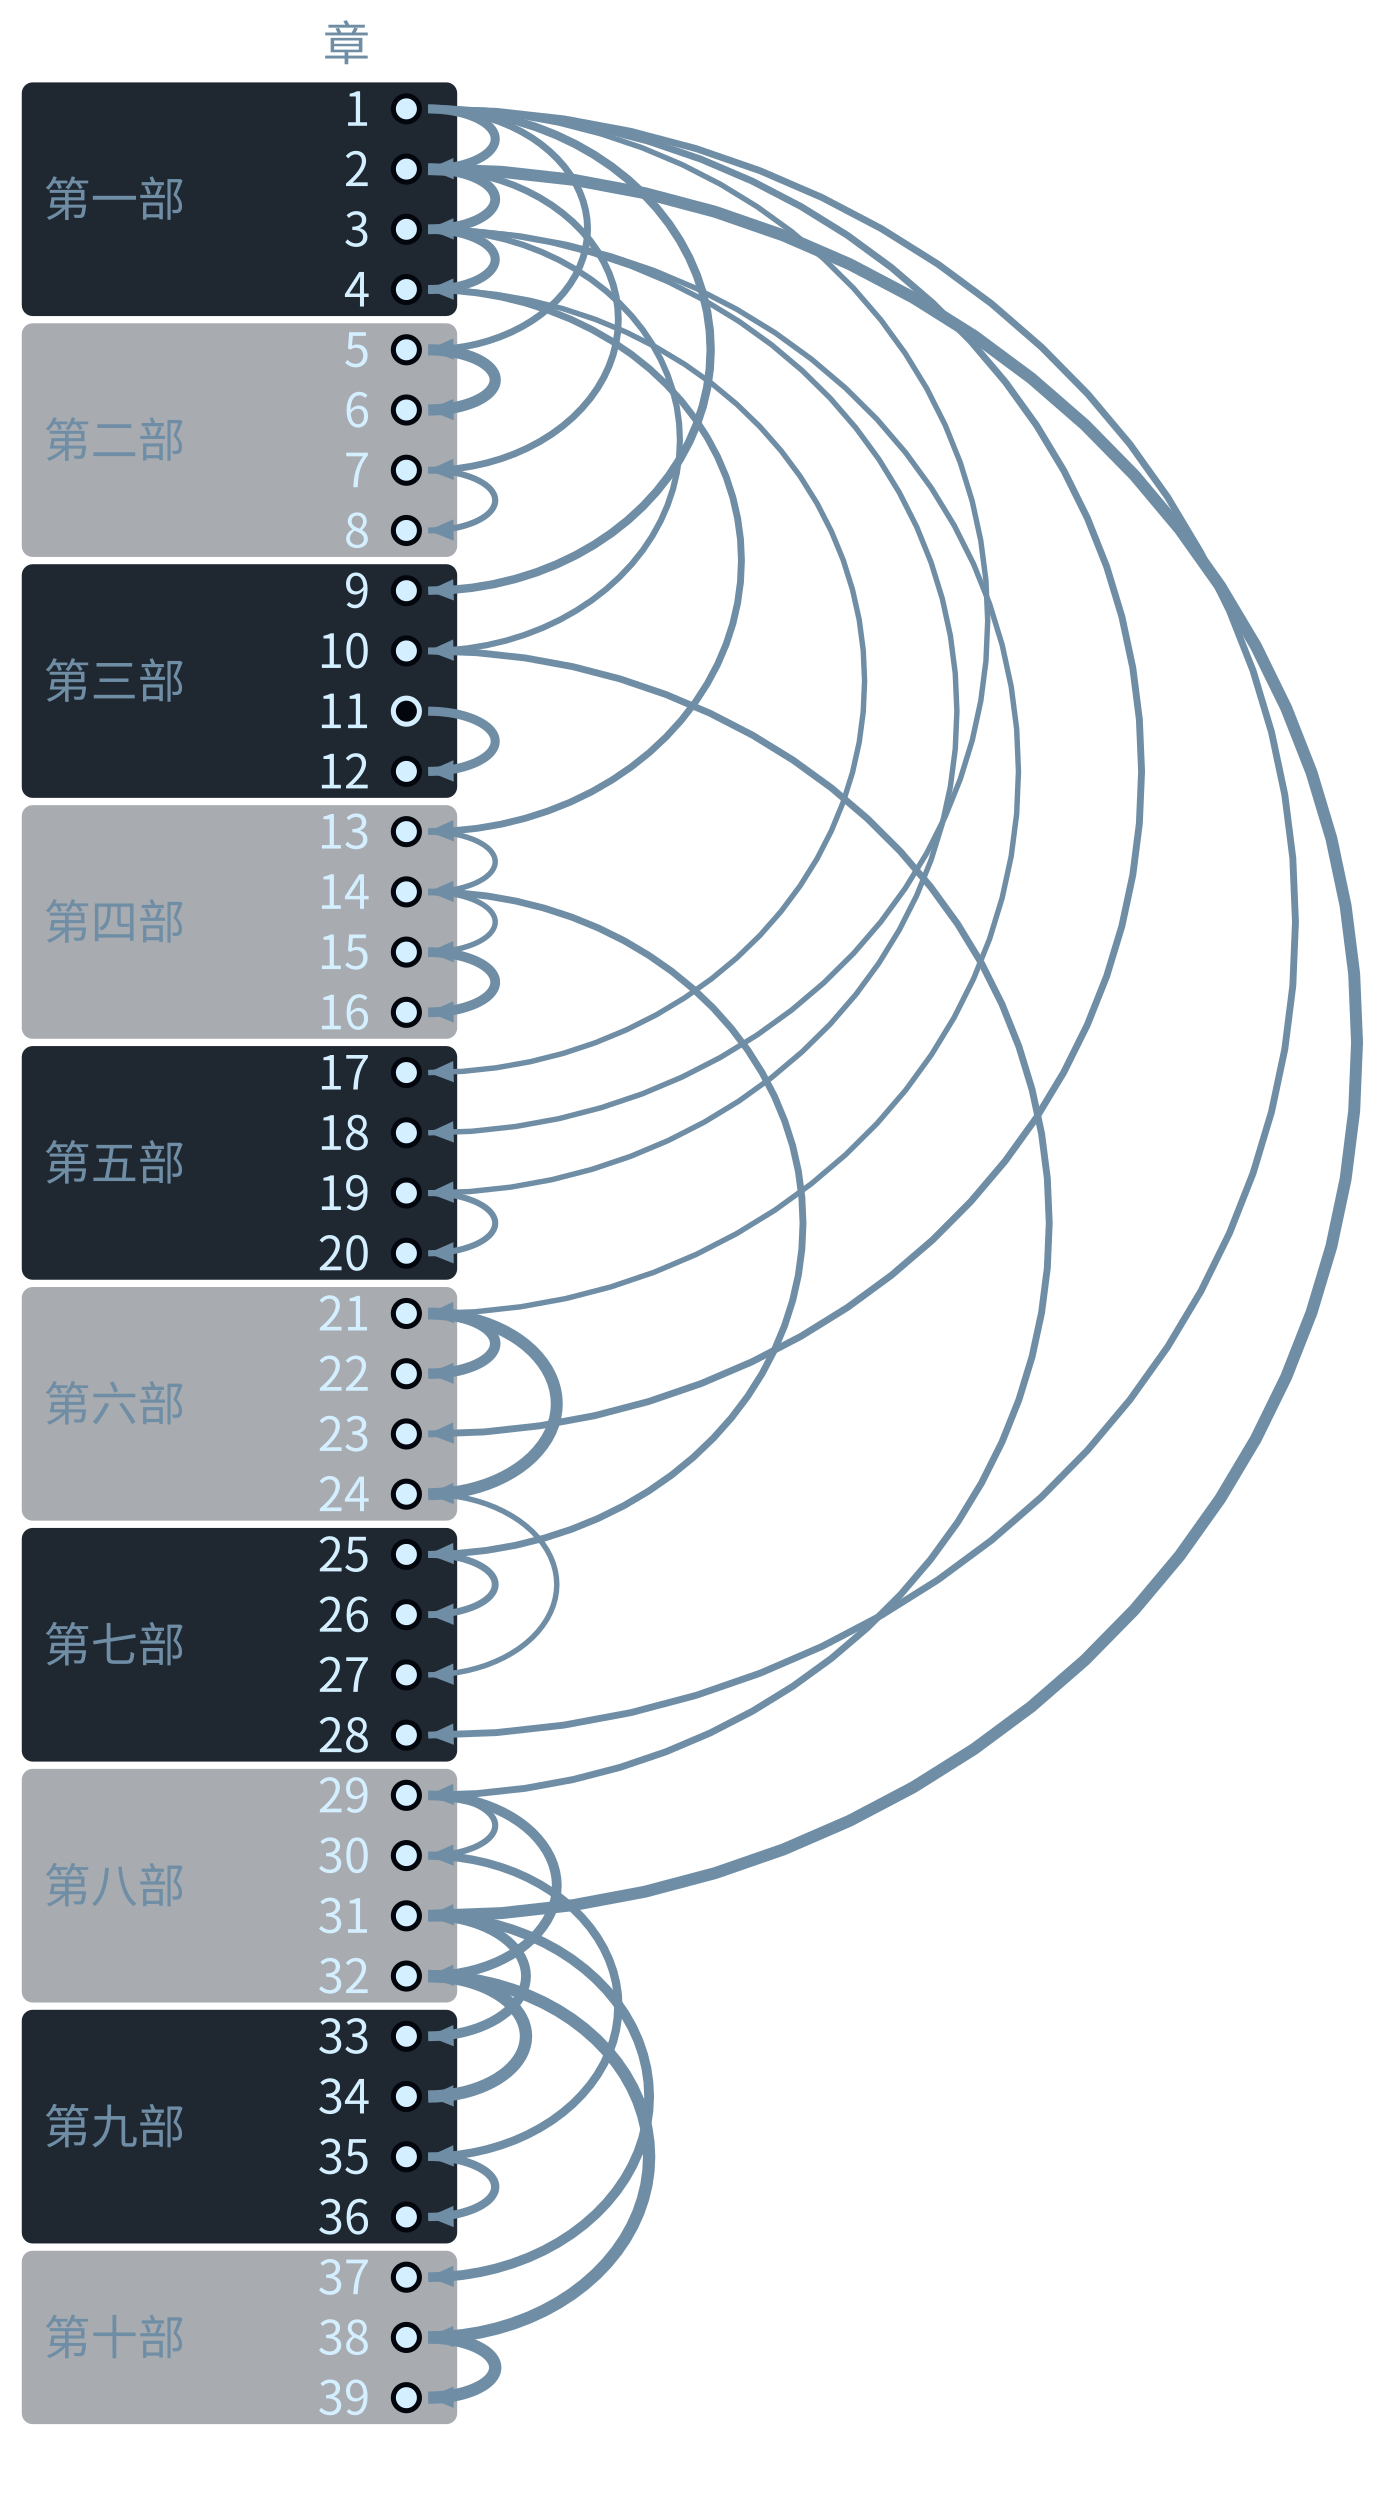
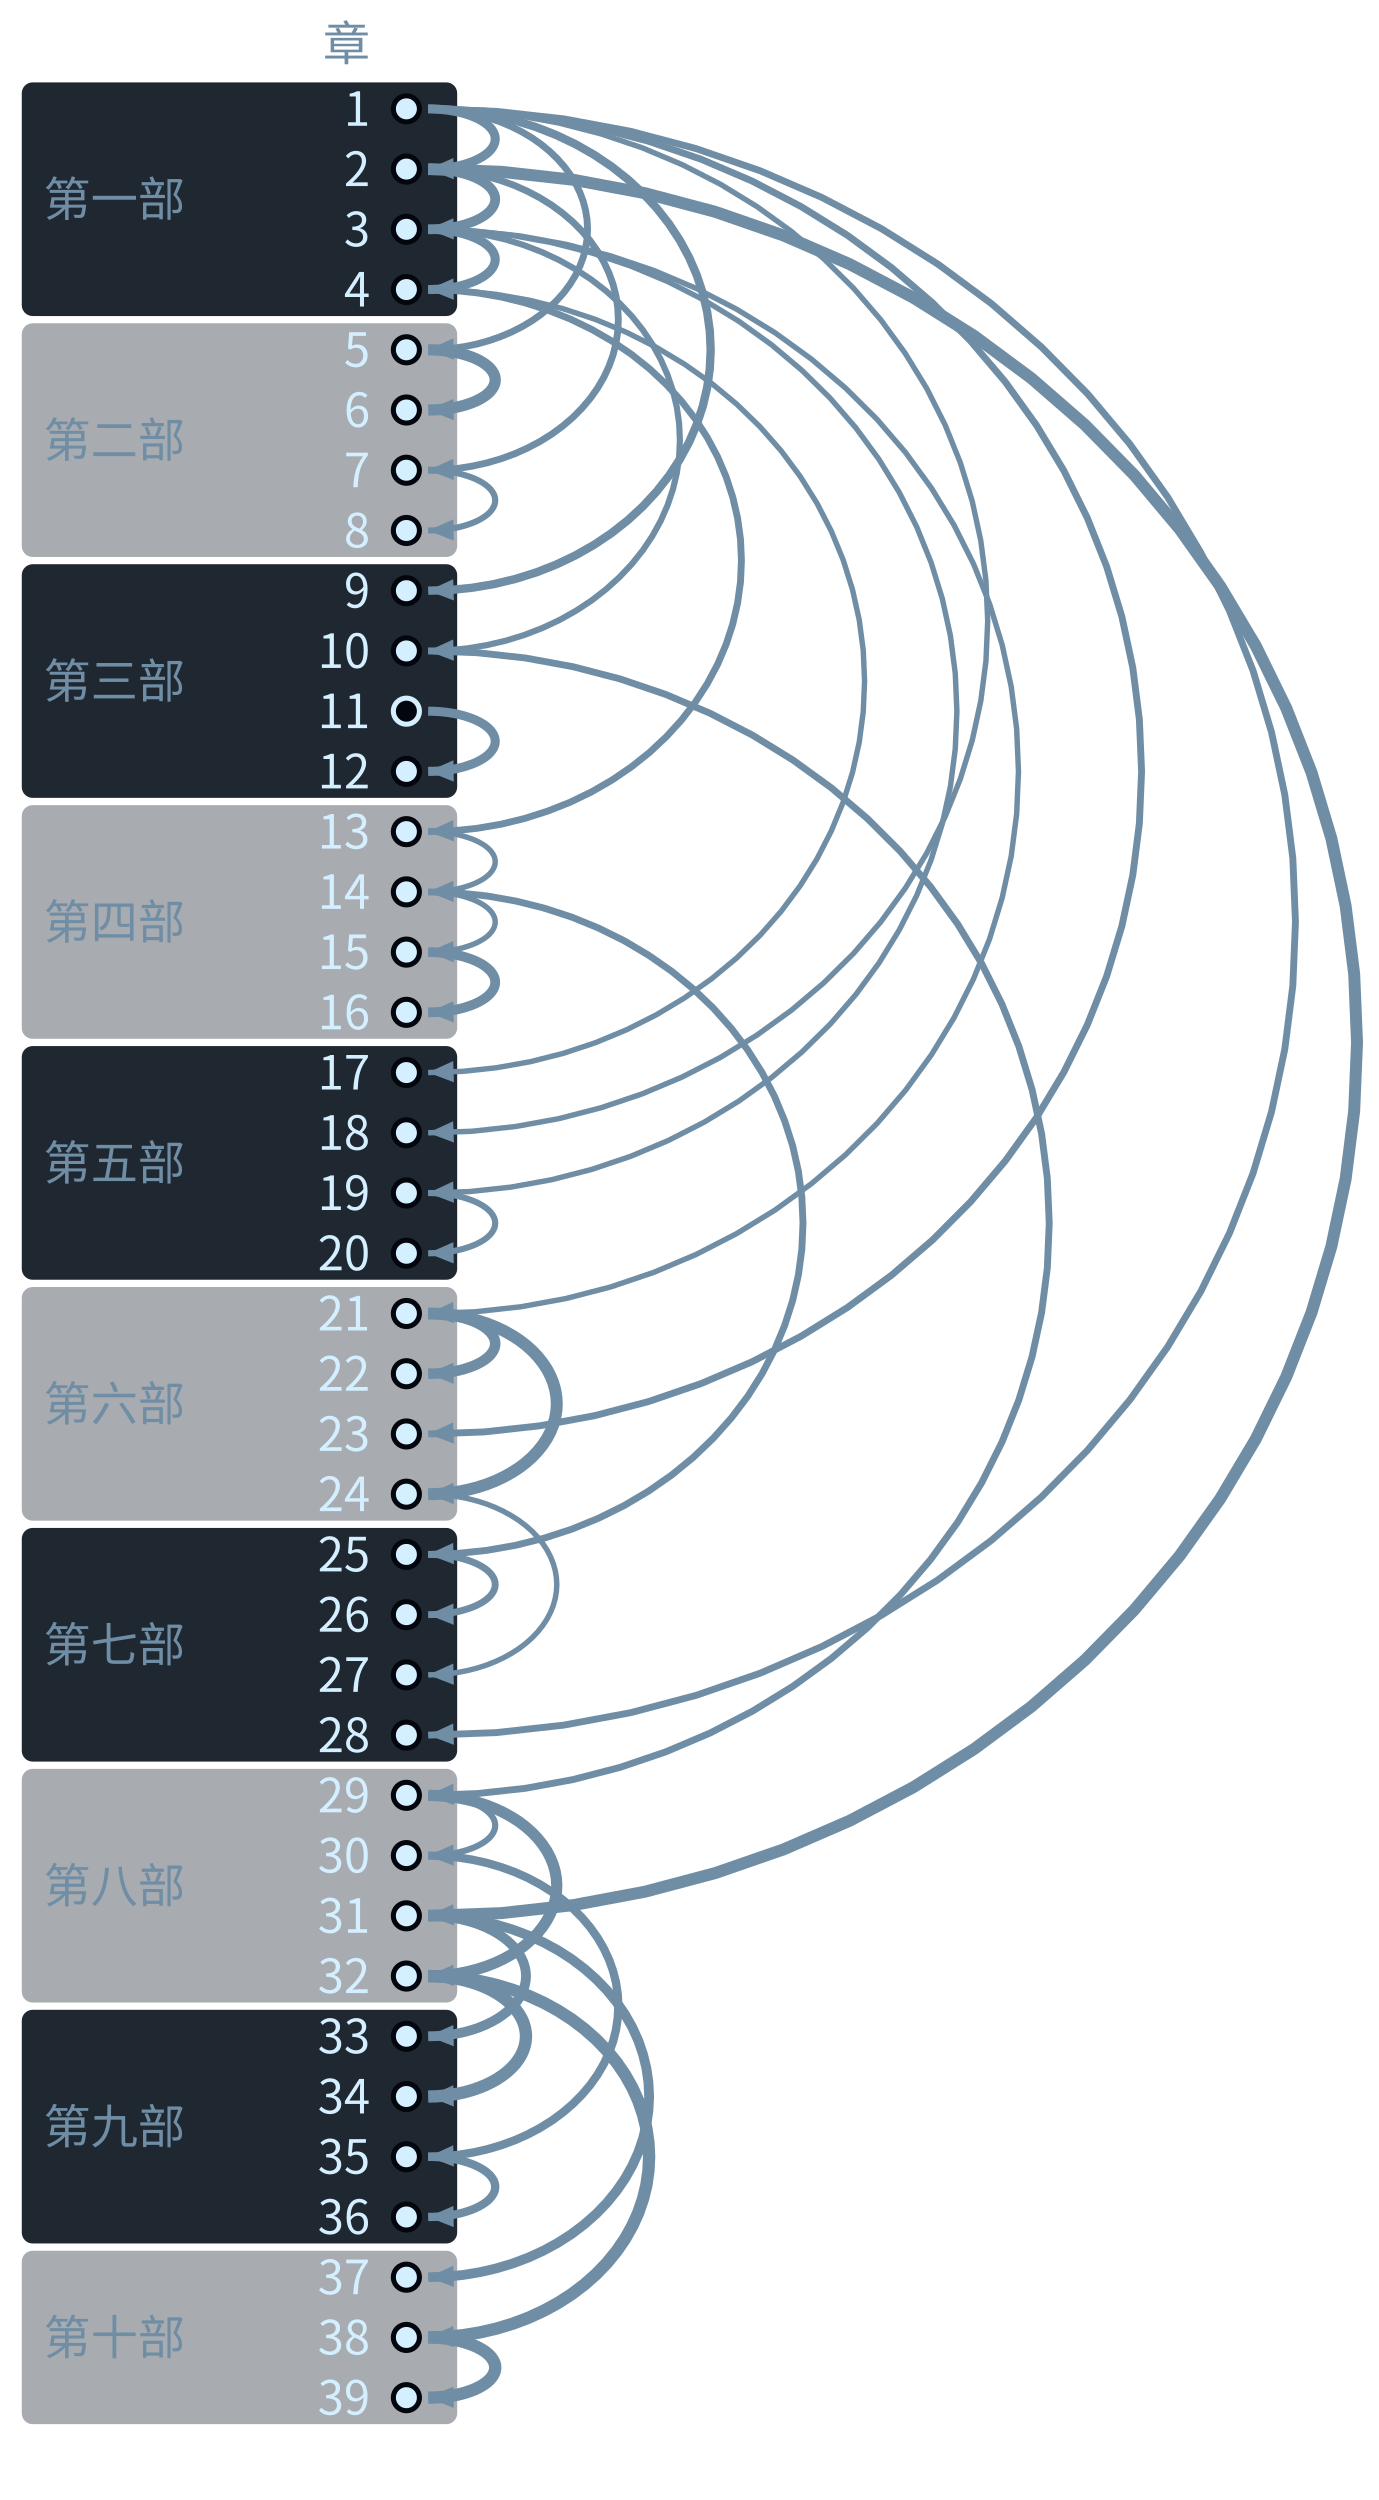
<svg xmlns="http://www.w3.org/2000/svg" class="tr-fig" data-tr-fig="coda-dependency-tree" data-lang="zh" viewBox="0 0 380 689" width="380" height="689" font-family="'Noto Sans SC', 'Noto Sans CJK SC', 'Source Sans 3', 'PingFang SC', 'Microsoft YaHei', system-ui, sans-serif" role="img" aria-label="39 个圆点自上而下排成一列，代表第 1 至第 39 章，左边按部分段并写着部名。除第 1 章与空心圆点外，每个圆点都有一支向右鼓出的弧形箭头指向它，起点是它回头引用最多的那一章；箭头越粗，引用越多。第 1 章发出 6 支（到第 2、5、9、18、23、28 章）；第 3 章发出 4 支（到第 4、10、19、21 章）；第 2 章发出 3 支（到第 3、7、31 章）。第 11 章是空心圆点，没有箭头指向它。">
  <style>.ts-ink{stroke:#d4efff}.tf-ink{fill:#d4efff}.ts-dim{stroke:#6f8ea5}.tf-dim{fill:#6f8ea5}.ts-faint{stroke:#34506a}.tf-faint{fill:#34506a}.ts-edge{stroke:#143049}.tf-edge{fill:#143049}.ts-hot{stroke:#1f5d7c}.tf-hot{fill:#1f5d7c}.ts-bg{stroke:#03060c}.tf-bg{fill:#03060c}.ts-panel{stroke:#07101b}.tf-panel{fill:#07101b}.ts-sheet{stroke:#050c16}.tf-sheet{fill:#050c16}.ts-cyan{stroke:#19f0ff}.tf-cyan{fill:#19f0ff}.ts-magenta{stroke:#ff2fd0}.tf-magenta{fill:#ff2fd0}.ts-amber{stroke:#ffc83d}.tf-amber{fill:#ffc83d}.ts-violet{stroke:#9d8cff}.tf-violet{fill:#9d8cff}.ts-ok{stroke:#46ffb2}.tf-ok{fill:#46ffb2}.ts-warn{stroke:#ff5064}.tf-warn{fill:#ff5064}.ts-blue{stroke:#2a7bff}.tf-blue{fill:#2a7bff}.ts-orange{stroke:#ff8a3c}.tf-orange{fill:#ff8a3c}.ts-sigma{stroke:#cfe3ff}.tf-sigma{fill:#cfe3ff}</style>
  <rect x="6" y="22.7" width="120" height="64.4" rx="3" class="tf-panel" fill-opacity="0.9" />
  <text class="tf-dim" x="12" y="59.58" font-size="13">第一部</text>
  <rect x="6" y="89.1" width="120" height="64.4" rx="3" class="tf-panel" fill-opacity="0.35" />
  <text class="tf-dim" x="12" y="125.98" font-size="13">第二部</text>
  <rect x="6" y="155.5" width="120" height="64.4" rx="3" class="tf-panel" fill-opacity="0.9" />
  <text class="tf-dim" x="12" y="192.38" font-size="13">第三部</text>
  <rect x="6" y="221.9" width="120" height="64.4" rx="3" class="tf-panel" fill-opacity="0.35" />
  <text class="tf-dim" x="12" y="258.78" font-size="13">第四部</text>
  <rect x="6" y="288.3" width="120" height="64.4" rx="3" class="tf-panel" fill-opacity="0.9" />
  <text class="tf-dim" x="12" y="325.18" font-size="13">第五部</text>
  <rect x="6" y="354.7" width="120" height="64.4" rx="3" class="tf-panel" fill-opacity="0.35" />
  <text class="tf-dim" x="12" y="391.58" font-size="13">第六部</text>
  <rect x="6" y="421.1" width="120" height="64.4" rx="3" class="tf-panel" fill-opacity="0.9" />
  <text class="tf-dim" x="12" y="457.98" font-size="13">第七部</text>
  <rect x="6" y="487.5" width="120" height="64.4" rx="3" class="tf-panel" fill-opacity="0.35" />
  <text class="tf-dim" x="12" y="524.38" font-size="13">第八部</text>
  <rect x="6" y="553.9" width="120" height="64.4" rx="3" class="tf-panel" fill-opacity="0.9" />
  <text class="tf-dim" x="12" y="590.78" font-size="13">第九部</text>
  <rect x="6" y="620.3" width="120" height="47.8" rx="3" class="tf-panel" fill-opacity="0.35" />
  <text class="tf-dim" x="12" y="648.88" font-size="13">第十部</text>
  <path d="M118 46.6 L138.09 47.34 L158.05 49.56 L177.76 53.25 L197.11 58.38 L215.97 64.92 L234.22 72.83 L251.76 82.07 L268.47 92.57 L284.26 104.27 L299.02 117.1 L312.66 130.98 L325.11 145.82 L336.28 161.53 L346.1 178.02 L354.51 195.19 L361.47 212.92 L366.93 231.11 L370.85 249.65 L373.21 268.41 L374 287.3 L373.21 306.19 L370.85 324.95 L366.93 343.49 L361.47 361.68 L354.51 379.41 L346.1 396.58 L336.28 413.07 L325.11 428.78 L312.66 443.62 L299.02 457.5 L284.26 470.33 L268.47 482.03 L251.76 492.53 L234.22 501.77 L215.97 509.68 L197.11 516.22 L177.76 521.35 L158.05 525.04 L138.09 527.26 L118 528" class="ts-dim" stroke-width="3.3" stroke-linejoin="round" fill="none" />
  <path d="M118 528 L124.89 524.8 L125.1 530.68Z" class="tf-dim" />
  <path d="M118 30 L136.75 30.69 L155.39 32.76 L173.8 36.19 L191.87 40.97 L209.47 47.06 L226.52 54.43 L242.9 63.02 L258.5 72.8 L273.24 83.69 L287.02 95.64 L299.76 108.56 L311.38 122.38 L321.81 137.01 L330.98 152.36 L338.84 168.34 L345.34 184.85 L350.43 201.78 L354.09 219.04 L356.3 236.52 L357.03 254.1 L356.3 271.68 L354.09 289.16 L350.43 306.42 L345.34 323.35 L338.84 339.86 L330.98 355.84 L321.81 371.19 L311.38 385.82 L299.76 399.64 L287.02 412.56 L273.24 424.51 L258.5 435.4 L242.9 445.18 L226.52 453.77 L209.47 461.14 L191.87 467.23 L173.8 472.01 L155.39 475.44 L136.75 477.51 L118 478.2" class="ts-dim" stroke-width="1.9" stroke-linejoin="round" fill="none" />
  <path d="M118 478.2 L124.89 475 L125.1 480.88Z" class="tf-dim" />
  <path d="M118 30 L133.43 30.56 L148.76 32.25 L163.9 35.05 L178.76 38.94 L193.24 43.9 L207.26 49.9 L220.73 56.91 L233.57 64.87 L245.69 73.75 L257.03 83.48 L267.51 94.01 L277.07 105.27 L285.65 117.19 L293.19 129.7 L299.65 142.72 L305 156.17 L309.19 169.97 L312.2 184.04 L314.01 198.27 L314.62 212.6 L314.01 226.93 L312.2 241.16 L309.19 255.23 L305 269.03 L299.65 282.48 L293.19 295.5 L285.65 308.01 L277.07 319.93 L267.51 331.19 L257.03 341.72 L245.69 351.45 L233.57 360.33 L220.73 368.29 L207.26 375.3 L193.24 381.3 L178.76 386.26 L163.9 390.15 L148.76 392.95 L133.43 394.64 L118 395.2" class="ts-dim" stroke-width="1.9" stroke-linejoin="round" fill="none" />
  <path d="M118 395.2 L124.89 392.01 L125.1 397.88Z" class="tf-dim" />
  <path d="M118 179.4 L131.43 179.89 L144.78 181.34 L157.96 183.76 L170.9 187.12 L183.5 191.4 L195.71 196.59 L207.44 202.64 L218.61 209.52 L229.17 217.18 L239.04 225.59 L248.16 234.68 L256.48 244.41 L263.95 254.7 L270.52 265.51 L276.14 276.75 L280.79 288.37 L284.44 300.29 L287.06 312.43 L288.64 324.73 L289.17 337.1 L288.64 349.47 L287.06 361.77 L284.44 373.91 L280.79 385.83 L276.14 397.45 L270.52 408.69 L263.95 419.5 L256.48 429.79 L248.16 439.52 L239.04 448.61 L229.17 457.02 L218.61 464.68 L207.44 471.56 L195.71 477.61 L183.5 482.8 L170.9 487.08 L157.96 490.44 L144.78 492.86 L131.43 494.31 L118 494.8" class="ts-dim" stroke-width="1.9" stroke-linejoin="round" fill="none" />
  <path d="M118 494.8 L124.89 491.61 L125.1 497.48Z" class="tf-dim" />
  <path d="M118 63.2 L130.76 63.66 L143.45 65.04 L155.98 67.33 L168.27 70.51 L180.26 74.57 L191.86 79.48 L203.01 85.22 L213.63 91.73 L223.66 99 L233.04 106.96 L241.71 115.57 L249.62 124.78 L256.72 134.54 L262.96 144.77 L268.31 155.43 L272.73 166.43 L276.19 177.72 L278.69 189.23 L280.19 200.88 L280.69 212.6 L280.19 224.32 L278.69 235.97 L276.19 247.48 L272.73 258.77 L268.31 269.77 L262.96 280.43 L256.72 290.66 L249.62 300.42 L241.71 309.63 L233.04 318.24 L223.66 326.2 L213.63 333.47 L203.01 339.98 L191.86 345.72 L180.26 350.63 L168.27 354.69 L155.98 357.87 L143.45 360.16 L130.76 361.54 L118 362" class="ts-dim" stroke-width="1.5" stroke-linejoin="round" fill="none" />
  <path d="M118 362 L124.89 358.81 L125.1 364.69Z" class="tf-dim" />
  <path d="M118 30 L130.1 30.43 L142.12 31.74 L154 33.9 L165.65 36.91 L177.01 40.74 L188.01 45.38 L198.57 50.79 L208.64 56.95 L218.15 63.81 L227.04 71.33 L235.26 79.46 L242.76 88.16 L249.48 97.38 L255.4 107.04 L260.47 117.1 L264.66 127.5 L267.95 138.16 L270.31 149.03 L271.73 160.03 L272.21 171.1 L271.73 182.17 L270.31 193.17 L267.95 204.04 L264.66 214.7 L260.47 225.1 L255.4 235.16 L249.48 244.82 L242.76 254.04 L235.26 262.74 L227.04 270.87 L218.15 278.39 L208.64 285.25 L198.57 291.41 L188.01 296.82 L177.01 301.46 L165.65 305.29 L154 308.3 L142.12 310.46 L130.1 311.77 L118 312.2" class="ts-dim" stroke-width="1.5" stroke-linejoin="round" fill="none" />
  <path d="M118 312.2 L124.89 309.01 L125.1 314.89Z" class="tf-dim" />
  <path d="M118 63.2 L129.43 63.61 L140.8 64.83 L152.02 66.87 L163.03 69.7 L173.77 73.31 L184.16 77.67 L194.14 82.77 L203.65 88.56 L212.64 95.02 L221.04 102.1 L228.81 109.75 L235.89 117.94 L242.25 126.61 L247.84 135.71 L252.63 145.18 L256.59 154.96 L259.7 165 L261.93 175.23 L263.27 185.58 L263.72 196 L263.27 206.42 L261.93 216.77 L259.7 227 L256.59 237.04 L252.63 246.82 L247.84 256.29 L242.25 265.39 L235.89 274.06 L228.81 282.25 L221.04 289.9 L212.64 296.98 L203.65 303.44 L194.14 309.23 L184.16 314.33 L173.77 318.69 L163.03 322.3 L152.02 325.13 L140.8 327.17 L129.43 328.39 L118 328.8" class="ts-dim" stroke-width="1.5" stroke-linejoin="round" fill="none" />
  <path d="M118 328.8 L124.89 325.61 L125.1 331.49Z" class="tf-dim" />
  <path d="M118 79.8 L127.44 80.13 L136.82 81.13 L146.08 82.78 L155.17 85.08 L164.03 88.01 L172.6 91.56 L180.84 95.7 L188.7 100.41 L196.11 105.65 L203.05 111.4 L209.46 117.62 L215.31 124.28 L220.55 131.32 L225.17 138.71 L229.12 146.41 L232.39 154.36 L234.95 162.51 L236.8 170.82 L237.91 179.23 L238.28 187.7 L237.91 196.17 L236.8 204.58 L234.95 212.89 L232.39 221.04 L229.12 228.99 L225.17 236.69 L220.55 244.08 L215.31 251.12 L209.46 257.78 L203.05 264 L196.11 269.75 L188.7 274.99 L180.84 279.7 L172.6 283.84 L164.03 287.39 L155.17 290.32 L146.08 292.62 L136.82 294.27 L127.44 295.27 L118 295.6" class="ts-dim" stroke-width="1.5" stroke-linejoin="round" fill="none" />
  <path d="M118 295.6 L124.89 292.42 L125.1 298.29Z" class="tf-dim" />
  <path d="M118 245.8 L126.11 246.08 L134.16 246.92 L142.12 248.32 L149.92 250.27 L157.54 252.75 L164.9 255.75 L171.98 259.25 L178.72 263.24 L185.09 267.67 L191.05 272.54 L196.56 277.81 L201.58 283.44 L206.09 289.4 L210.05 295.65 L213.45 302.16 L216.25 308.89 L218.46 315.79 L220.04 322.82 L220.99 329.94 L221.31 337.1 L220.99 344.26 L220.04 351.38 L218.46 358.41 L216.25 365.31 L213.45 372.04 L210.05 378.55 L206.09 384.8 L201.58 390.76 L196.56 396.39 L191.05 401.66 L185.09 406.53 L178.72 410.96 L171.98 414.95 L164.9 418.45 L157.54 421.45 L149.92 423.93 L142.12 425.88 L134.16 427.28 L126.11 428.12 L118 428.4" class="ts-dim" stroke-width="1.9" stroke-linejoin="round" fill="none" />
  <path d="M118 428.4 L124.89 425.22 L125.1 431.1Z" class="tf-dim" />
  <path d="M118 79.8 L124.77 80.03 L131.51 80.72 L138.16 81.86 L144.68 83.46 L151.04 85.49 L157.2 87.94 L163.12 90.81 L168.75 94.07 L174.08 97.7 L179.06 101.68 L183.66 105.99 L187.85 110.59 L191.62 115.47 L194.93 120.59 L197.77 125.91 L200.12 131.42 L201.96 137.06 L203.28 142.81 L204.08 148.64 L204.34 154.5 L204.08 160.36 L203.28 166.19 L201.96 171.94 L200.12 177.58 L197.77 183.09 L194.93 188.41 L191.62 193.53 L187.85 198.41 L183.66 203.01 L179.06 207.32 L174.08 211.3 L168.75 214.93 L163.12 218.19 L157.2 221.06 L151.04 223.51 L144.68 225.54 L138.16 227.14 L131.51 228.28 L124.77 228.97 L118 229.2" class="ts-dim" stroke-width="1.9" stroke-linejoin="round" fill="none" />
  <path d="M118 229.2 L124.9 226.02 L125.1 231.9Z" class="tf-dim" />
  <path d="M118 30 L124.11 30.2 L130.18 30.82 L136.18 31.83 L142.06 33.25 L147.8 35.05 L153.35 37.24 L158.68 39.78 L163.77 42.68 L168.57 45.91 L173.06 49.45 L177.21 53.28 L180.99 57.37 L184.39 61.71 L187.38 66.26 L189.94 70.99 L192.05 75.88 L193.71 80.9 L194.9 86.01 L195.62 91.19 L195.86 96.4 L195.62 101.61 L194.9 106.79 L193.71 111.9 L192.05 116.92 L189.94 121.81 L187.38 126.54 L184.39 131.09 L180.99 135.43 L177.21 139.52 L173.06 143.35 L168.57 146.89 L163.77 150.12 L158.68 153.02 L153.35 155.56 L147.8 157.75 L142.06 159.55 L136.18 160.97 L130.18 161.98 L124.11 162.6 L118 162.8" class="ts-dim" stroke-width="2.3" stroke-linejoin="round" fill="none" />
  <path d="M118 162.8 L124.9 159.63 L125.09 165.5Z" class="tf-dim" />
  <path d="M118 63.2 L123.44 63.38 L128.85 63.92 L134.2 64.81 L139.44 66.04 L144.55 67.62 L149.5 69.53 L154.25 71.76 L158.78 74.3 L163.06 77.12 L167.06 80.22 L170.76 83.57 L174.13 87.15 L177.16 90.94 L179.82 94.92 L182.1 99.07 L183.98 103.35 L185.46 107.74 L186.53 112.21 L187.17 116.74 L187.38 121.3 L187.17 125.86 L186.53 130.39 L185.46 134.86 L183.98 139.25 L182.1 143.53 L179.82 147.68 L177.16 151.66 L174.13 155.45 L170.76 159.03 L167.06 162.38 L163.06 165.48 L158.78 168.3 L154.25 170.84 L149.5 173.07 L144.55 174.98 L139.44 176.56 L134.2 177.79 L128.85 178.68 L123.44 179.22 L118 179.4" class="ts-dim" stroke-width="1.7" stroke-linejoin="round" fill="none" />
  <path d="M118 179.4 L124.9 176.23 L125.09 182.11Z" class="tf-dim" />
  <path d="M118 528 L122.78 528.15 L127.53 528.61 L132.22 529.38 L136.82 530.44 L141.3 531.79 L145.65 533.43 L149.82 535.34 L153.79 537.51 L157.55 539.93 L161.06 542.59 L164.31 545.46 L167.27 548.53 L169.92 551.78 L172.26 555.19 L174.26 558.74 L175.92 562.41 L177.21 566.17 L178.15 570.01 L178.71 573.89 L178.9 577.8 L178.71 581.71 L178.15 585.59 L177.21 589.43 L175.92 593.19 L174.26 596.86 L172.26 600.41 L169.92 603.82 L167.27 607.07 L164.31 610.14 L161.06 613.01 L157.55 615.67 L153.79 618.09 L149.82 620.26 L145.65 622.17 L141.3 623.81 L136.82 625.16 L132.22 626.22 L127.53 626.99 L122.78 627.45 L118 627.6" class="ts-dim" stroke-width="2.7" stroke-linejoin="round" fill="none" />
  <path d="M118 627.6 L124.9 624.44 L125.09 630.31Z" class="tf-dim" />
  <path d="M118 544.6 L122.78 544.75 L127.53 545.21 L132.22 545.98 L136.82 547.04 L141.3 548.39 L145.65 550.03 L149.82 551.94 L153.79 554.11 L157.55 556.53 L161.06 559.19 L164.31 562.06 L167.27 565.13 L169.92 568.38 L172.26 571.79 L174.26 575.34 L175.92 579.01 L177.21 582.77 L178.15 586.61 L178.71 590.49 L178.9 594.4 L178.71 598.31 L178.15 602.19 L177.21 606.03 L175.92 609.79 L174.26 613.46 L172.26 617.01 L169.92 620.42 L167.27 623.67 L164.31 626.74 L161.06 629.61 L157.55 632.27 L153.79 634.69 L149.82 636.86 L145.65 638.77 L141.3 640.41 L136.82 641.76 L132.22 642.82 L127.53 643.59 L122.78 644.05 L118 644.2" class="ts-dim" stroke-width="3.4" stroke-linejoin="round" fill="none" />
  <path d="M118 644.2 L124.9 641.04 L125.09 646.91Z" class="tf-dim" />
  <path d="M118 46.6 L122.11 46.73 L126.2 47.11 L130.24 47.75 L134.2 48.63 L138.06 49.76 L141.8 51.12 L145.39 52.72 L148.81 54.53 L152.04 56.54 L155.06 58.76 L157.86 61.15 L160.4 63.71 L162.69 66.42 L164.7 69.26 L166.42 72.22 L167.85 75.28 L168.97 78.41 L169.77 81.61 L170.25 84.84 L170.41 88.1 L170.25 91.36 L169.77 94.59 L168.97 97.79 L167.85 100.92 L166.42 103.98 L164.7 106.94 L162.69 109.78 L160.4 112.49 L157.86 115.05 L155.06 117.44 L152.04 119.66 L148.81 121.67 L145.39 123.48 L141.8 125.08 L138.06 126.44 L134.2 127.57 L130.24 128.45 L126.2 129.09 L122.11 129.47 L118 129.6" class="ts-dim" stroke-width="1.9" stroke-linejoin="round" fill="none" />
  <path d="M118 129.6 L124.91 126.44 L125.09 132.32Z" class="tf-dim" />
  <path d="M118 511.4 L122.11 511.53 L126.2 511.91 L130.24 512.55 L134.2 513.43 L138.06 514.56 L141.8 515.92 L145.39 517.52 L148.81 519.33 L152.04 521.34 L155.06 523.56 L157.86 525.95 L160.4 528.51 L162.69 531.22 L164.7 534.06 L166.42 537.02 L167.85 540.08 L168.97 543.21 L169.77 546.41 L170.25 549.64 L170.41 552.9 L170.25 556.16 L169.77 559.39 L168.97 562.59 L167.85 565.72 L166.42 568.78 L164.7 571.74 L162.69 574.58 L160.4 577.29 L157.86 579.85 L155.06 582.24 L152.04 584.46 L148.81 586.47 L145.39 588.28 L141.8 589.88 L138.06 591.24 L134.2 592.37 L130.24 593.25 L126.2 593.89 L122.11 594.27 L118 594.4" class="ts-dim" stroke-width="2.3" stroke-linejoin="round" fill="none" />
  <path d="M118 594.4 L124.91 591.24 L125.09 597.12Z" class="tf-dim" />
  <path d="M118 30 L121.45 30.1 L124.87 30.41 L128.26 30.92 L131.58 31.62 L134.81 32.53 L137.94 33.62 L140.95 34.89 L143.82 36.34 L146.53 37.95 L149.06 39.72 L151.41 41.64 L153.54 43.69 L155.46 45.85 L157.14 48.13 L158.59 50.49 L159.78 52.94 L160.72 55.45 L161.39 58.01 L161.8 60.6 L161.93 63.2 L161.8 65.8 L161.39 68.39 L160.72 70.95 L159.78 73.46 L158.59 75.91 L157.14 78.27 L155.46 80.55 L153.54 82.71 L151.41 84.76 L149.06 86.68 L146.53 88.45 L143.82 90.06 L140.95 91.51 L137.94 92.78 L134.81 93.87 L131.58 94.78 L128.26 95.48 L124.87 95.99 L121.45 96.3 L118 96.4" class="ts-dim" stroke-width="1.9" stroke-linejoin="round" fill="none" />
  <path d="M118 96.4 L124.91 93.25 L125.08 99.13Z" class="tf-dim" />
  <path d="M118 362 L120.78 362.08 L123.55 362.31 L126.28 362.69 L128.95 363.22 L131.57 363.9 L134.09 364.71 L136.52 365.67 L138.84 366.76 L141.02 367.97 L143.07 369.29 L144.96 370.73 L146.68 372.26 L148.22 373.89 L149.58 375.6 L150.75 377.37 L151.71 379.21 L152.47 381.09 L153.01 383 L153.34 384.95 L153.45 386.9 L153.34 388.85 L153.01 390.8 L152.47 392.71 L151.71 394.59 L150.75 396.43 L149.58 398.2 L148.22 399.91 L146.68 401.54 L144.96 403.07 L143.07 404.51 L141.02 405.83 L138.84 407.04 L136.52 408.13 L134.09 409.09 L131.57 409.9 L128.95 410.58 L126.28 411.11 L123.55 411.49 L120.78 411.72 L118 411.8" class="ts-dim" stroke-width="3.3" stroke-linejoin="round" fill="none" />
  <path d="M118 411.8 L124.92 408.67 L125.08 414.55Z" class="tf-dim" />
  <path d="M118 411.8 L120.78 411.88 L123.55 412.11 L126.28 412.49 L128.95 413.02 L131.57 413.7 L134.09 414.51 L136.52 415.47 L138.84 416.56 L141.02 417.77 L143.07 419.09 L144.96 420.53 L146.68 422.06 L148.22 423.69 L149.58 425.4 L150.75 427.17 L151.71 429.01 L152.47 430.89 L153.01 432.8 L153.34 434.75 L153.45 436.7 L153.34 438.65 L153.01 440.6 L152.47 442.51 L151.71 444.39 L150.75 446.23 L149.58 448 L148.22 449.71 L146.68 451.34 L144.96 452.87 L143.07 454.31 L141.02 455.63 L138.84 456.84 L136.52 457.93 L134.09 458.89 L131.57 459.7 L128.95 460.38 L126.28 460.91 L123.55 461.29 L120.78 461.52 L118 461.6" class="ts-dim" stroke-width="1.5" stroke-linejoin="round" fill="none" />
  <path d="M118 461.6 L124.92 458.47 L125.08 464.35Z" class="tf-dim" />
-   <path d="M118 494.8 L120.78 494.88 L123.55 495.11 L126.28 495.49 L128.95 496.02 L131.57 496.7 L134.09 497.51 L136.52 498.47 L138.84 499.56 L141.02 500.77 L143.07 502.09 L144.96 503.53 L146.68 505.06 L148.22 506.69 L149.58 508.4 L150.75 510.17 L151.71 512.01 L152.47 513.89 L153.01 515.8 L153.34 517.75 L153.45 519.7 L153.34 521.65 L153.01 523.6 L152.47 525.51 L151.71 527.39 L150.75 529.23 L149.58 531 L148.22 532.71 L146.68 534.34 L144.96 535.87 L143.07 537.31 L141.02 538.63 L138.84 539.84 L136.52 540.93 L134.09 541.89 L131.57 542.7 L128.95 543.38 L126.28 543.91 L123.55 544.29 L120.78 544.52 L118 544.6" class="ts-dim" stroke-width="2.7" stroke-linejoin="round" fill="none" />
+   <path d="M118 494.8 L120.78 494.88 L123.55 495.11 L126.28 495.49 L128.95 496.02 L131.57 496.7 L134.09 497.51 L136.52 498.47 L138.84 499.56 L141.02 500.77 L143.07 502.09 L144.96 503.53 L146.68 505.06 L148.22 506.69 L149.58 508.4 L150.75 510.17 L151.71 512.01 L152.47 513.89 L153.01 515.8 L153.34 517.75 L153.45 519.7 L153.34 521.65 L153.01 523.6 L152.47 525.51 L151.71 527.39 L150.75 529.23 L149.58 531 L148.22 532.71 L146.68 534.34 L144.96 535.87 L143.07 537.31 L141.02 538.63 L138.84 539.84 L136.52 540.93 L134.09 541.89 L131.57 542.7 L128.95 543.38 L126.28 543.91 L123.55 544.29 L120.78 544.52 L118 544.6" class="ts-dim" stroke-width="3.1" stroke-linejoin="round" fill="none" />
  <path d="M118 544.6 L124.92 541.47 L125.08 547.35Z" class="tf-dim" />
  <path d="M118 528 L120.12 528.05 L122.22 528.2 L124.29 528.46 L126.33 528.81 L128.32 529.26 L130.24 529.81 L132.09 530.45 L133.85 531.17 L135.51 531.98 L137.07 532.86 L138.5 533.82 L139.82 534.84 L140.99 535.93 L142.03 537.06 L142.91 538.25 L143.65 539.47 L144.22 540.72 L144.63 542 L144.88 543.3 L144.97 544.6 L144.88 545.9 L144.63 547.2 L144.22 548.48 L143.65 549.73 L142.91 550.95 L142.03 552.14 L140.99 553.27 L139.82 554.36 L138.5 555.38 L137.07 556.34 L135.51 557.22 L133.85 558.03 L132.09 558.75 L130.24 559.39 L128.32 559.94 L126.33 560.39 L124.29 560.74 L122.22 561 L120.12 561.15 L118 561.2" class="ts-dim" stroke-width="2.7" stroke-linejoin="round" fill="none" />
  <path d="M118 561.2 L124.93 558.09 L125.07 563.97Z" class="tf-dim" />
  <path d="M118 544.6 L120.12 544.65 L122.22 544.8 L124.29 545.06 L126.33 545.41 L128.32 545.86 L130.24 546.41 L132.09 547.05 L133.85 547.77 L135.51 548.58 L137.07 549.46 L138.5 550.42 L139.82 551.44 L140.99 552.53 L142.03 553.66 L142.91 554.85 L143.65 556.07 L144.22 557.32 L144.63 558.6 L144.88 559.9 L144.97 561.2 L144.88 562.5 L144.63 563.8 L144.22 565.08 L143.65 566.33 L142.91 567.55 L142.03 568.74 L140.99 569.87 L139.82 570.96 L138.5 571.98 L137.07 572.94 L135.51 573.82 L133.85 574.63 L132.09 575.35 L130.24 575.99 L128.32 576.54 L126.33 576.99 L124.29 577.34 L122.22 577.6 L120.12 577.75 L118 577.8" class="ts-dim" stroke-width="3.4" stroke-linejoin="round" fill="none" />
  <path d="M118 577.8 L124.93 574.69 L125.07 580.57Z" class="tf-dim" />
  <path d="M118 30 L119.45 30.03 L120.89 30.1 L122.31 30.23 L123.71 30.41 L125.07 30.63 L126.39 30.9 L127.66 31.22 L128.86 31.59 L130 31.99 L131.07 32.43 L132.05 32.91 L132.95 33.42 L133.76 33.96 L134.47 34.53 L135.08 35.12 L135.58 35.74 L135.97 36.36 L136.26 37 L136.43 37.65 L136.48 38.3 L136.43 38.95 L136.26 39.6 L135.97 40.24 L135.58 40.86 L135.08 41.48 L134.47 42.07 L133.76 42.64 L132.95 43.18 L132.05 43.69 L131.07 44.17 L130 44.61 L128.86 45.01 L127.66 45.38 L126.39 45.7 L125.07 45.97 L123.71 46.19 L122.31 46.37 L120.89 46.5 L119.45 46.57 L118 46.6" class="ts-dim" stroke-width="2.5" stroke-linejoin="round" fill="none" />
  <path d="M118 46.6 L124.95 43.54 L125.05 49.42Z" class="tf-dim" />
  <path d="M118 46.6 L119.45 46.63 L120.89 46.7 L122.31 46.83 L123.71 47.01 L125.07 47.23 L126.39 47.5 L127.66 47.82 L128.86 48.19 L130 48.59 L131.07 49.03 L132.05 49.51 L132.95 50.02 L133.76 50.56 L134.47 51.13 L135.08 51.72 L135.58 52.34 L135.97 52.96 L136.26 53.6 L136.43 54.25 L136.48 54.9 L136.43 55.55 L136.26 56.2 L135.97 56.84 L135.58 57.46 L135.08 58.08 L134.47 58.67 L133.76 59.24 L132.95 59.78 L132.05 60.29 L131.07 60.77 L130 61.21 L128.86 61.61 L127.66 61.98 L126.39 62.3 L125.07 62.57 L123.71 62.79 L122.31 62.97 L120.89 63.1 L119.45 63.17 L118 63.2" class="ts-dim" stroke-width="2.7" stroke-linejoin="round" fill="none" />
  <path d="M118 63.2 L124.95 60.14 L125.05 66.02Z" class="tf-dim" />
  <path d="M118 63.2 L119.45 63.23 L120.89 63.3 L122.31 63.43 L123.71 63.61 L125.07 63.83 L126.39 64.1 L127.66 64.42 L128.86 64.79 L130 65.19 L131.07 65.63 L132.05 66.11 L132.95 66.62 L133.76 67.16 L134.47 67.73 L135.08 68.32 L135.58 68.94 L135.97 69.56 L136.26 70.2 L136.43 70.85 L136.48 71.5 L136.43 72.15 L136.26 72.8 L135.97 73.44 L135.58 74.06 L135.08 74.68 L134.47 75.27 L133.76 75.84 L132.95 76.38 L132.05 76.89 L131.07 77.37 L130 77.81 L128.86 78.21 L127.66 78.58 L126.39 78.9 L125.07 79.17 L123.71 79.39 L122.31 79.57 L120.89 79.7 L119.45 79.77 L118 79.8" class="ts-dim" stroke-width="2.5" stroke-linejoin="round" fill="none" />
  <path d="M118 79.8 L124.95 76.74 L125.05 82.62Z" class="tf-dim" />
  <path d="M118 96.4 L119.45 96.43 L120.89 96.5 L122.31 96.63 L123.71 96.81 L125.07 97.03 L126.39 97.3 L127.66 97.62 L128.86 97.99 L130 98.39 L131.07 98.83 L132.05 99.31 L132.95 99.82 L133.76 100.36 L134.47 100.93 L135.08 101.52 L135.58 102.14 L135.97 102.76 L136.26 103.4 L136.43 104.05 L136.48 104.7 L136.43 105.35 L136.26 106 L135.97 106.64 L135.58 107.26 L135.08 107.88 L134.47 108.47 L133.76 109.04 L132.95 109.58 L132.05 110.09 L131.07 110.57 L130 111.01 L128.86 111.41 L127.66 111.78 L126.39 112.1 L125.07 112.37 L123.71 112.59 L122.31 112.77 L120.89 112.9 L119.45 112.97 L118 113" class="ts-dim" stroke-width="3.1" stroke-linejoin="round" fill="none" />
  <path d="M118 113 L124.95 109.94 L125.05 115.82Z" class="tf-dim" />
  <path d="M118 129.6 L119.45 129.63 L120.89 129.7 L122.31 129.83 L123.71 130.01 L125.07 130.23 L126.39 130.5 L127.66 130.82 L128.86 131.19 L130 131.59 L131.07 132.03 L132.05 132.51 L132.95 133.02 L133.76 133.56 L134.47 134.13 L135.08 134.72 L135.58 135.34 L135.97 135.96 L136.26 136.6 L136.43 137.25 L136.48 137.9 L136.43 138.55 L136.26 139.2 L135.97 139.84 L135.58 140.46 L135.08 141.08 L134.47 141.67 L133.76 142.24 L132.95 142.78 L132.05 143.29 L131.07 143.77 L130 144.21 L128.86 144.61 L127.66 144.98 L126.39 145.3 L125.07 145.57 L123.71 145.79 L122.31 145.97 L120.89 146.1 L119.45 146.17 L118 146.2" class="ts-dim" stroke-width="1.7" stroke-linejoin="round" fill="none" />
  <path d="M118 146.2 L124.95 143.14 L125.05 149.02Z" class="tf-dim" />
  <path d="M118 196 L119.45 196.03 L120.89 196.1 L122.31 196.23 L123.71 196.41 L125.07 196.63 L126.39 196.9 L127.66 197.22 L128.86 197.59 L130 197.99 L131.07 198.43 L132.05 198.91 L132.95 199.42 L133.76 199.96 L134.47 200.53 L135.08 201.12 L135.58 201.74 L135.97 202.36 L136.26 203 L136.43 203.65 L136.48 204.3 L136.43 204.95 L136.26 205.6 L135.97 206.24 L135.58 206.86 L135.08 207.48 L134.47 208.07 L133.76 208.64 L132.95 209.18 L132.05 209.69 L131.07 210.17 L130 210.61 L128.86 211.01 L127.66 211.38 L126.39 211.7 L125.07 211.97 L123.71 212.19 L122.31 212.37 L120.89 212.5 L119.45 212.57 L118 212.6" class="ts-dim" stroke-width="2.5" stroke-linejoin="round" fill="none" />
  <path d="M118 212.6 L124.95 209.54 L125.05 215.42Z" class="tf-dim" />
  <path d="M118 229.2 L119.45 229.23 L120.89 229.3 L122.31 229.43 L123.71 229.61 L125.07 229.83 L126.39 230.1 L127.66 230.42 L128.86 230.79 L130 231.19 L131.07 231.63 L132.05 232.11 L132.95 232.62 L133.76 233.16 L134.47 233.73 L135.08 234.32 L135.58 234.94 L135.97 235.56 L136.26 236.2 L136.43 236.85 L136.48 237.5 L136.43 238.15 L136.26 238.8 L135.97 239.44 L135.58 240.06 L135.08 240.68 L134.47 241.27 L133.76 241.84 L132.95 242.38 L132.05 242.89 L131.07 243.37 L130 243.81 L128.86 244.21 L127.66 244.58 L126.39 244.9 L125.07 245.17 L123.71 245.39 L122.31 245.57 L120.89 245.7 L119.45 245.77 L118 245.8" class="ts-dim" stroke-width="1.5" stroke-linejoin="round" fill="none" />
  <path d="M118 245.8 L124.95 242.74 L125.05 248.62Z" class="tf-dim" />
  <path d="M118 245.8 L119.45 245.83 L120.89 245.9 L122.31 246.03 L123.71 246.21 L125.07 246.43 L126.39 246.7 L127.66 247.02 L128.86 247.39 L130 247.79 L131.07 248.23 L132.05 248.71 L132.95 249.22 L133.76 249.76 L134.47 250.33 L135.08 250.92 L135.58 251.54 L135.97 252.16 L136.26 252.8 L136.43 253.45 L136.48 254.1 L136.43 254.75 L136.26 255.4 L135.97 256.04 L135.58 256.66 L135.08 257.28 L134.47 257.87 L133.76 258.44 L132.95 258.98 L132.05 259.49 L131.07 259.97 L130 260.41 L128.86 260.81 L127.66 261.18 L126.39 261.5 L125.07 261.77 L123.71 261.99 L122.31 262.17 L120.89 262.3 L119.45 262.37 L118 262.4" class="ts-dim" stroke-width="1.5" stroke-linejoin="round" fill="none" />
  <path d="M118 262.4 L124.95 259.34 L125.05 265.22Z" class="tf-dim" />
  <path d="M118 262.4 L119.45 262.43 L120.89 262.5 L122.31 262.63 L123.71 262.81 L125.07 263.03 L126.39 263.3 L127.66 263.62 L128.86 263.99 L130 264.39 L131.07 264.83 L132.05 265.31 L132.95 265.82 L133.76 266.36 L134.47 266.93 L135.08 267.52 L135.58 268.14 L135.97 268.76 L136.26 269.4 L136.43 270.05 L136.48 270.7 L136.43 271.35 L136.26 272 L135.97 272.64 L135.58 273.26 L135.08 273.88 L134.47 274.47 L133.76 275.04 L132.95 275.58 L132.05 276.09 L131.07 276.57 L130 277.01 L128.86 277.41 L127.66 277.78 L126.39 278.1 L125.07 278.37 L123.71 278.59 L122.31 278.77 L120.89 278.9 L119.45 278.97 L118 279" class="ts-dim" stroke-width="2.7" stroke-linejoin="round" fill="none" />
  <path d="M118 279 L124.95 275.94 L125.05 281.82Z" class="tf-dim" />
  <path d="M118 328.8 L119.45 328.83 L120.89 328.9 L122.31 329.03 L123.71 329.21 L125.07 329.43 L126.39 329.7 L127.66 330.02 L128.86 330.39 L130 330.79 L131.07 331.23 L132.05 331.71 L132.95 332.22 L133.76 332.76 L134.47 333.33 L135.08 333.92 L135.58 334.54 L135.97 335.16 L136.26 335.8 L136.43 336.45 L136.48 337.1 L136.43 337.75 L136.26 338.4 L135.97 339.04 L135.58 339.66 L135.08 340.28 L134.47 340.87 L133.76 341.44 L132.95 341.98 L132.05 342.49 L131.07 342.97 L130 343.41 L128.86 343.81 L127.66 344.18 L126.39 344.5 L125.07 344.77 L123.71 344.99 L122.31 345.17 L120.89 345.3 L119.45 345.37 L118 345.4" class="ts-dim" stroke-width="1.7" stroke-linejoin="round" fill="none" />
  <path d="M118 345.4 L124.95 342.34 L125.05 348.22Z" class="tf-dim" />
  <path d="M118 362 L119.45 362.03 L120.89 362.1 L122.31 362.23 L123.71 362.41 L125.07 362.63 L126.39 362.9 L127.66 363.22 L128.86 363.59 L130 363.99 L131.07 364.43 L132.05 364.91 L132.95 365.42 L133.76 365.96 L134.47 366.53 L135.08 367.12 L135.58 367.74 L135.97 368.36 L136.26 369 L136.43 369.65 L136.48 370.3 L136.43 370.95 L136.26 371.6 L135.97 372.24 L135.58 372.86 L135.08 373.48 L134.47 374.07 L133.76 374.64 L132.95 375.18 L132.05 375.69 L131.07 376.17 L130 376.61 L128.86 377.01 L127.66 377.38 L126.39 377.7 L125.07 377.97 L123.71 378.19 L122.31 378.37 L120.89 378.5 L119.45 378.57 L118 378.6" class="ts-dim" stroke-width="2.9" stroke-linejoin="round" fill="none" />
  <path d="M118 378.6 L124.95 375.54 L125.05 381.42Z" class="tf-dim" />
  <path d="M118 428.4 L119.45 428.43 L120.89 428.5 L122.31 428.63 L123.71 428.81 L125.07 429.03 L126.39 429.3 L127.66 429.62 L128.86 429.99 L130 430.39 L131.07 430.83 L132.05 431.31 L132.95 431.82 L133.76 432.36 L134.47 432.93 L135.08 433.52 L135.58 434.14 L135.97 434.76 L136.26 435.4 L136.43 436.05 L136.48 436.7 L136.43 437.35 L136.26 438 L135.97 438.64 L135.58 439.26 L135.08 439.88 L134.47 440.47 L133.76 441.04 L132.95 441.58 L132.05 442.09 L131.07 442.57 L130 443.01 L128.86 443.41 L127.66 443.78 L126.39 444.1 L125.07 444.37 L123.71 444.59 L122.31 444.77 L120.89 444.9 L119.45 444.97 L118 445" class="ts-dim" stroke-width="1.9" stroke-linejoin="round" fill="none" />
  <path d="M118 445 L124.95 441.94 L125.05 447.82Z" class="tf-dim" />
  <path d="M118 494.8 L119.45 494.83 L120.89 494.9 L122.31 495.03 L123.71 495.21 L125.07 495.43 L126.39 495.7 L127.66 496.02 L128.86 496.39 L130 496.79 L131.07 497.23 L132.05 497.71 L132.95 498.22 L133.76 498.76 L134.47 499.33 L135.08 499.92 L135.58 500.54 L135.97 501.16 L136.26 501.8 L136.43 502.45 L136.48 503.1 L136.43 503.75 L136.26 504.4 L135.97 505.04 L135.58 505.66 L135.08 506.28 L134.47 506.87 L133.76 507.44 L132.95 507.98 L132.05 508.49 L131.07 508.97 L130 509.41 L128.86 509.81 L127.66 510.18 L126.39 510.5 L125.07 510.77 L123.71 510.99 L122.31 511.17 L120.89 511.3 L119.45 511.37 L118 511.4" class="ts-dim" stroke-width="1.7" stroke-linejoin="round" fill="none" />
  <path d="M118 511.4 L124.95 508.34 L125.05 514.22Z" class="tf-dim" />
  <path d="M118 594.4 L119.45 594.43 L120.89 594.5 L122.31 594.63 L123.71 594.81 L125.07 595.03 L126.39 595.3 L127.66 595.62 L128.86 595.99 L130 596.39 L131.07 596.83 L132.05 597.31 L132.95 597.82 L133.76 598.36 L134.47 598.93 L135.08 599.52 L135.58 600.14 L135.97 600.76 L136.26 601.4 L136.43 602.05 L136.48 602.7 L136.43 603.35 L136.26 604 L135.97 604.64 L135.58 605.26 L135.08 605.88 L134.47 606.47 L133.76 607.04 L132.95 607.58 L132.05 608.09 L131.07 608.57 L130 609.01 L128.86 609.41 L127.66 609.78 L126.39 610.1 L125.07 610.37 L123.71 610.59 L122.31 610.77 L120.89 610.9 L119.45 610.97 L118 611" class="ts-dim" stroke-width="2.3" stroke-linejoin="round" fill="none" />
  <path d="M118 611 L124.95 607.94 L125.05 613.82Z" class="tf-dim" />
  <path d="M118 644.2 L119.45 644.23 L120.89 644.3 L122.31 644.43 L123.71 644.61 L125.07 644.83 L126.39 645.1 L127.66 645.42 L128.86 645.79 L130 646.19 L131.07 646.63 L132.05 647.11 L132.95 647.62 L133.76 648.16 L134.47 648.73 L135.08 649.32 L135.58 649.94 L135.97 650.56 L136.26 651.2 L136.43 651.85 L136.48 652.5 L136.43 653.15 L136.26 653.8 L135.97 654.44 L135.58 655.06 L135.08 655.68 L134.47 656.27 L133.76 656.84 L132.95 657.38 L132.05 657.89 L131.07 658.37 L130 658.81 L128.86 659.21 L127.66 659.58 L126.39 659.9 L125.07 660.17 L123.71 660.39 L122.31 660.57 L120.89 660.7 L119.45 660.77 L118 660.8" class="ts-dim" stroke-width="3.4" stroke-linejoin="round" fill="none" />
  <path d="M118 660.8 L124.95 657.74 L125.05 663.62Z" class="tf-dim" />
  <text class="tf-ink" x="102" y="34.68" font-size="13" text-anchor="end">1</text>
  <circle cx="112" cy="30" r="3.6" class="ts-bg tf-ink" stroke-width="1.4" />
  <text class="tf-ink" x="102" y="51.28" font-size="13" text-anchor="end">2</text>
  <circle cx="112" cy="46.6" r="3.6" class="ts-bg tf-ink" stroke-width="1.4" />
  <text class="tf-ink" x="102" y="67.88" font-size="13" text-anchor="end">3</text>
  <circle cx="112" cy="63.2" r="3.6" class="ts-bg tf-ink" stroke-width="1.4" />
  <text class="tf-ink" x="102" y="84.48" font-size="13" text-anchor="end">4</text>
  <circle cx="112" cy="79.8" r="3.6" class="ts-bg tf-ink" stroke-width="1.4" />
  <text class="tf-ink" x="102" y="101.08" font-size="13" text-anchor="end">5</text>
  <circle cx="112" cy="96.4" r="3.6" class="ts-bg tf-ink" stroke-width="1.4" />
  <text class="tf-ink" x="102" y="117.68" font-size="13" text-anchor="end">6</text>
  <circle cx="112" cy="113" r="3.6" class="ts-bg tf-ink" stroke-width="1.4" />
  <text class="tf-ink" x="102" y="134.28" font-size="13" text-anchor="end">7</text>
  <circle cx="112" cy="129.6" r="3.6" class="ts-bg tf-ink" stroke-width="1.4" />
  <text class="tf-ink" x="102" y="150.88" font-size="13" text-anchor="end">8</text>
  <circle cx="112" cy="146.2" r="3.6" class="ts-bg tf-ink" stroke-width="1.4" />
  <text class="tf-ink" x="102" y="167.48" font-size="13" text-anchor="end">9</text>
  <circle cx="112" cy="162.8" r="3.6" class="ts-bg tf-ink" stroke-width="1.4" />
  <text class="tf-ink" x="102" y="184.08" font-size="13" text-anchor="end">10</text>
  <circle cx="112" cy="179.4" r="3.6" class="ts-bg tf-ink" stroke-width="1.4" />
  <text class="tf-ink" x="102" y="200.68" font-size="13" text-anchor="end">11</text>
  <circle cx="112" cy="196" r="3.6" class="ts-ink tf-bg" stroke-width="1.4" />
  <text class="tf-ink" x="102" y="217.28" font-size="13" text-anchor="end">12</text>
  <circle cx="112" cy="212.6" r="3.6" class="ts-bg tf-ink" stroke-width="1.4" />
  <text class="tf-ink" x="102" y="233.88" font-size="13" text-anchor="end">13</text>
  <circle cx="112" cy="229.2" r="3.6" class="ts-bg tf-ink" stroke-width="1.4" />
  <text class="tf-ink" x="102" y="250.48" font-size="13" text-anchor="end">14</text>
  <circle cx="112" cy="245.8" r="3.6" class="ts-bg tf-ink" stroke-width="1.4" />
  <text class="tf-ink" x="102" y="267.08" font-size="13" text-anchor="end">15</text>
  <circle cx="112" cy="262.4" r="3.6" class="ts-bg tf-ink" stroke-width="1.4" />
  <text class="tf-ink" x="102" y="283.68" font-size="13" text-anchor="end">16</text>
  <circle cx="112" cy="279" r="3.6" class="ts-bg tf-ink" stroke-width="1.4" />
  <text class="tf-ink" x="102" y="300.28" font-size="13" text-anchor="end">17</text>
  <circle cx="112" cy="295.6" r="3.6" class="ts-bg tf-ink" stroke-width="1.4" />
  <text class="tf-ink" x="102" y="316.88" font-size="13" text-anchor="end">18</text>
  <circle cx="112" cy="312.2" r="3.6" class="ts-bg tf-ink" stroke-width="1.4" />
  <text class="tf-ink" x="102" y="333.48" font-size="13" text-anchor="end">19</text>
  <circle cx="112" cy="328.8" r="3.6" class="ts-bg tf-ink" stroke-width="1.4" />
  <text class="tf-ink" x="102" y="350.08" font-size="13" text-anchor="end">20</text>
  <circle cx="112" cy="345.4" r="3.6" class="ts-bg tf-ink" stroke-width="1.4" />
  <text class="tf-ink" x="102" y="366.68" font-size="13" text-anchor="end">21</text>
  <circle cx="112" cy="362" r="3.6" class="ts-bg tf-ink" stroke-width="1.4" />
  <text class="tf-ink" x="102" y="383.28" font-size="13" text-anchor="end">22</text>
  <circle cx="112" cy="378.6" r="3.6" class="ts-bg tf-ink" stroke-width="1.4" />
  <text class="tf-ink" x="102" y="399.88" font-size="13" text-anchor="end">23</text>
  <circle cx="112" cy="395.2" r="3.6" class="ts-bg tf-ink" stroke-width="1.4" />
  <text class="tf-ink" x="102" y="416.48" font-size="13" text-anchor="end">24</text>
  <circle cx="112" cy="411.8" r="3.6" class="ts-bg tf-ink" stroke-width="1.4" />
  <text class="tf-ink" x="102" y="433.08" font-size="13" text-anchor="end">25</text>
  <circle cx="112" cy="428.4" r="3.6" class="ts-bg tf-ink" stroke-width="1.4" />
  <text class="tf-ink" x="102" y="449.68" font-size="13" text-anchor="end">26</text>
  <circle cx="112" cy="445" r="3.6" class="ts-bg tf-ink" stroke-width="1.4" />
  <text class="tf-ink" x="102" y="466.28" font-size="13" text-anchor="end">27</text>
  <circle cx="112" cy="461.6" r="3.6" class="ts-bg tf-ink" stroke-width="1.4" />
  <text class="tf-ink" x="102" y="482.88" font-size="13" text-anchor="end">28</text>
  <circle cx="112" cy="478.2" r="3.6" class="ts-bg tf-ink" stroke-width="1.4" />
  <text class="tf-ink" x="102" y="499.48" font-size="13" text-anchor="end">29</text>
  <circle cx="112" cy="494.8" r="3.6" class="ts-bg tf-ink" stroke-width="1.4" />
  <text class="tf-ink" x="102" y="516.08" font-size="13" text-anchor="end">30</text>
  <circle cx="112" cy="511.4" r="3.6" class="ts-bg tf-ink" stroke-width="1.4" />
  <text class="tf-ink" x="102" y="532.68" font-size="13" text-anchor="end">31</text>
  <circle cx="112" cy="528" r="3.6" class="ts-bg tf-ink" stroke-width="1.4" />
  <text class="tf-ink" x="102" y="549.28" font-size="13" text-anchor="end">32</text>
  <circle cx="112" cy="544.6" r="3.6" class="ts-bg tf-ink" stroke-width="1.4" />
  <text class="tf-ink" x="102" y="565.88" font-size="13" text-anchor="end">33</text>
  <circle cx="112" cy="561.2" r="3.6" class="ts-bg tf-ink" stroke-width="1.4" />
  <text class="tf-ink" x="102" y="582.48" font-size="13" text-anchor="end">34</text>
  <circle cx="112" cy="577.8" r="3.6" class="ts-bg tf-ink" stroke-width="1.4" />
  <text class="tf-ink" x="102" y="599.08" font-size="13" text-anchor="end">35</text>
  <circle cx="112" cy="594.4" r="3.6" class="ts-bg tf-ink" stroke-width="1.4" />
  <text class="tf-ink" x="102" y="615.68" font-size="13" text-anchor="end">36</text>
  <circle cx="112" cy="611" r="3.6" class="ts-bg tf-ink" stroke-width="1.4" />
  <text class="tf-ink" x="102" y="632.28" font-size="13" text-anchor="end">37</text>
  <circle cx="112" cy="627.6" r="3.6" class="ts-bg tf-ink" stroke-width="1.4" />
  <text class="tf-ink" x="102" y="648.88" font-size="13" text-anchor="end">38</text>
  <circle cx="112" cy="644.2" r="3.6" class="ts-bg tf-ink" stroke-width="1.4" />
  <text class="tf-ink" x="102" y="665.48" font-size="13" text-anchor="end">39</text>
  <circle cx="112" cy="660.8" r="3.6" class="ts-bg tf-ink" stroke-width="1.4" />
  <text class="tf-dim" x="102" y="16.68" font-size="13" text-anchor="end">章</text>
</svg>
